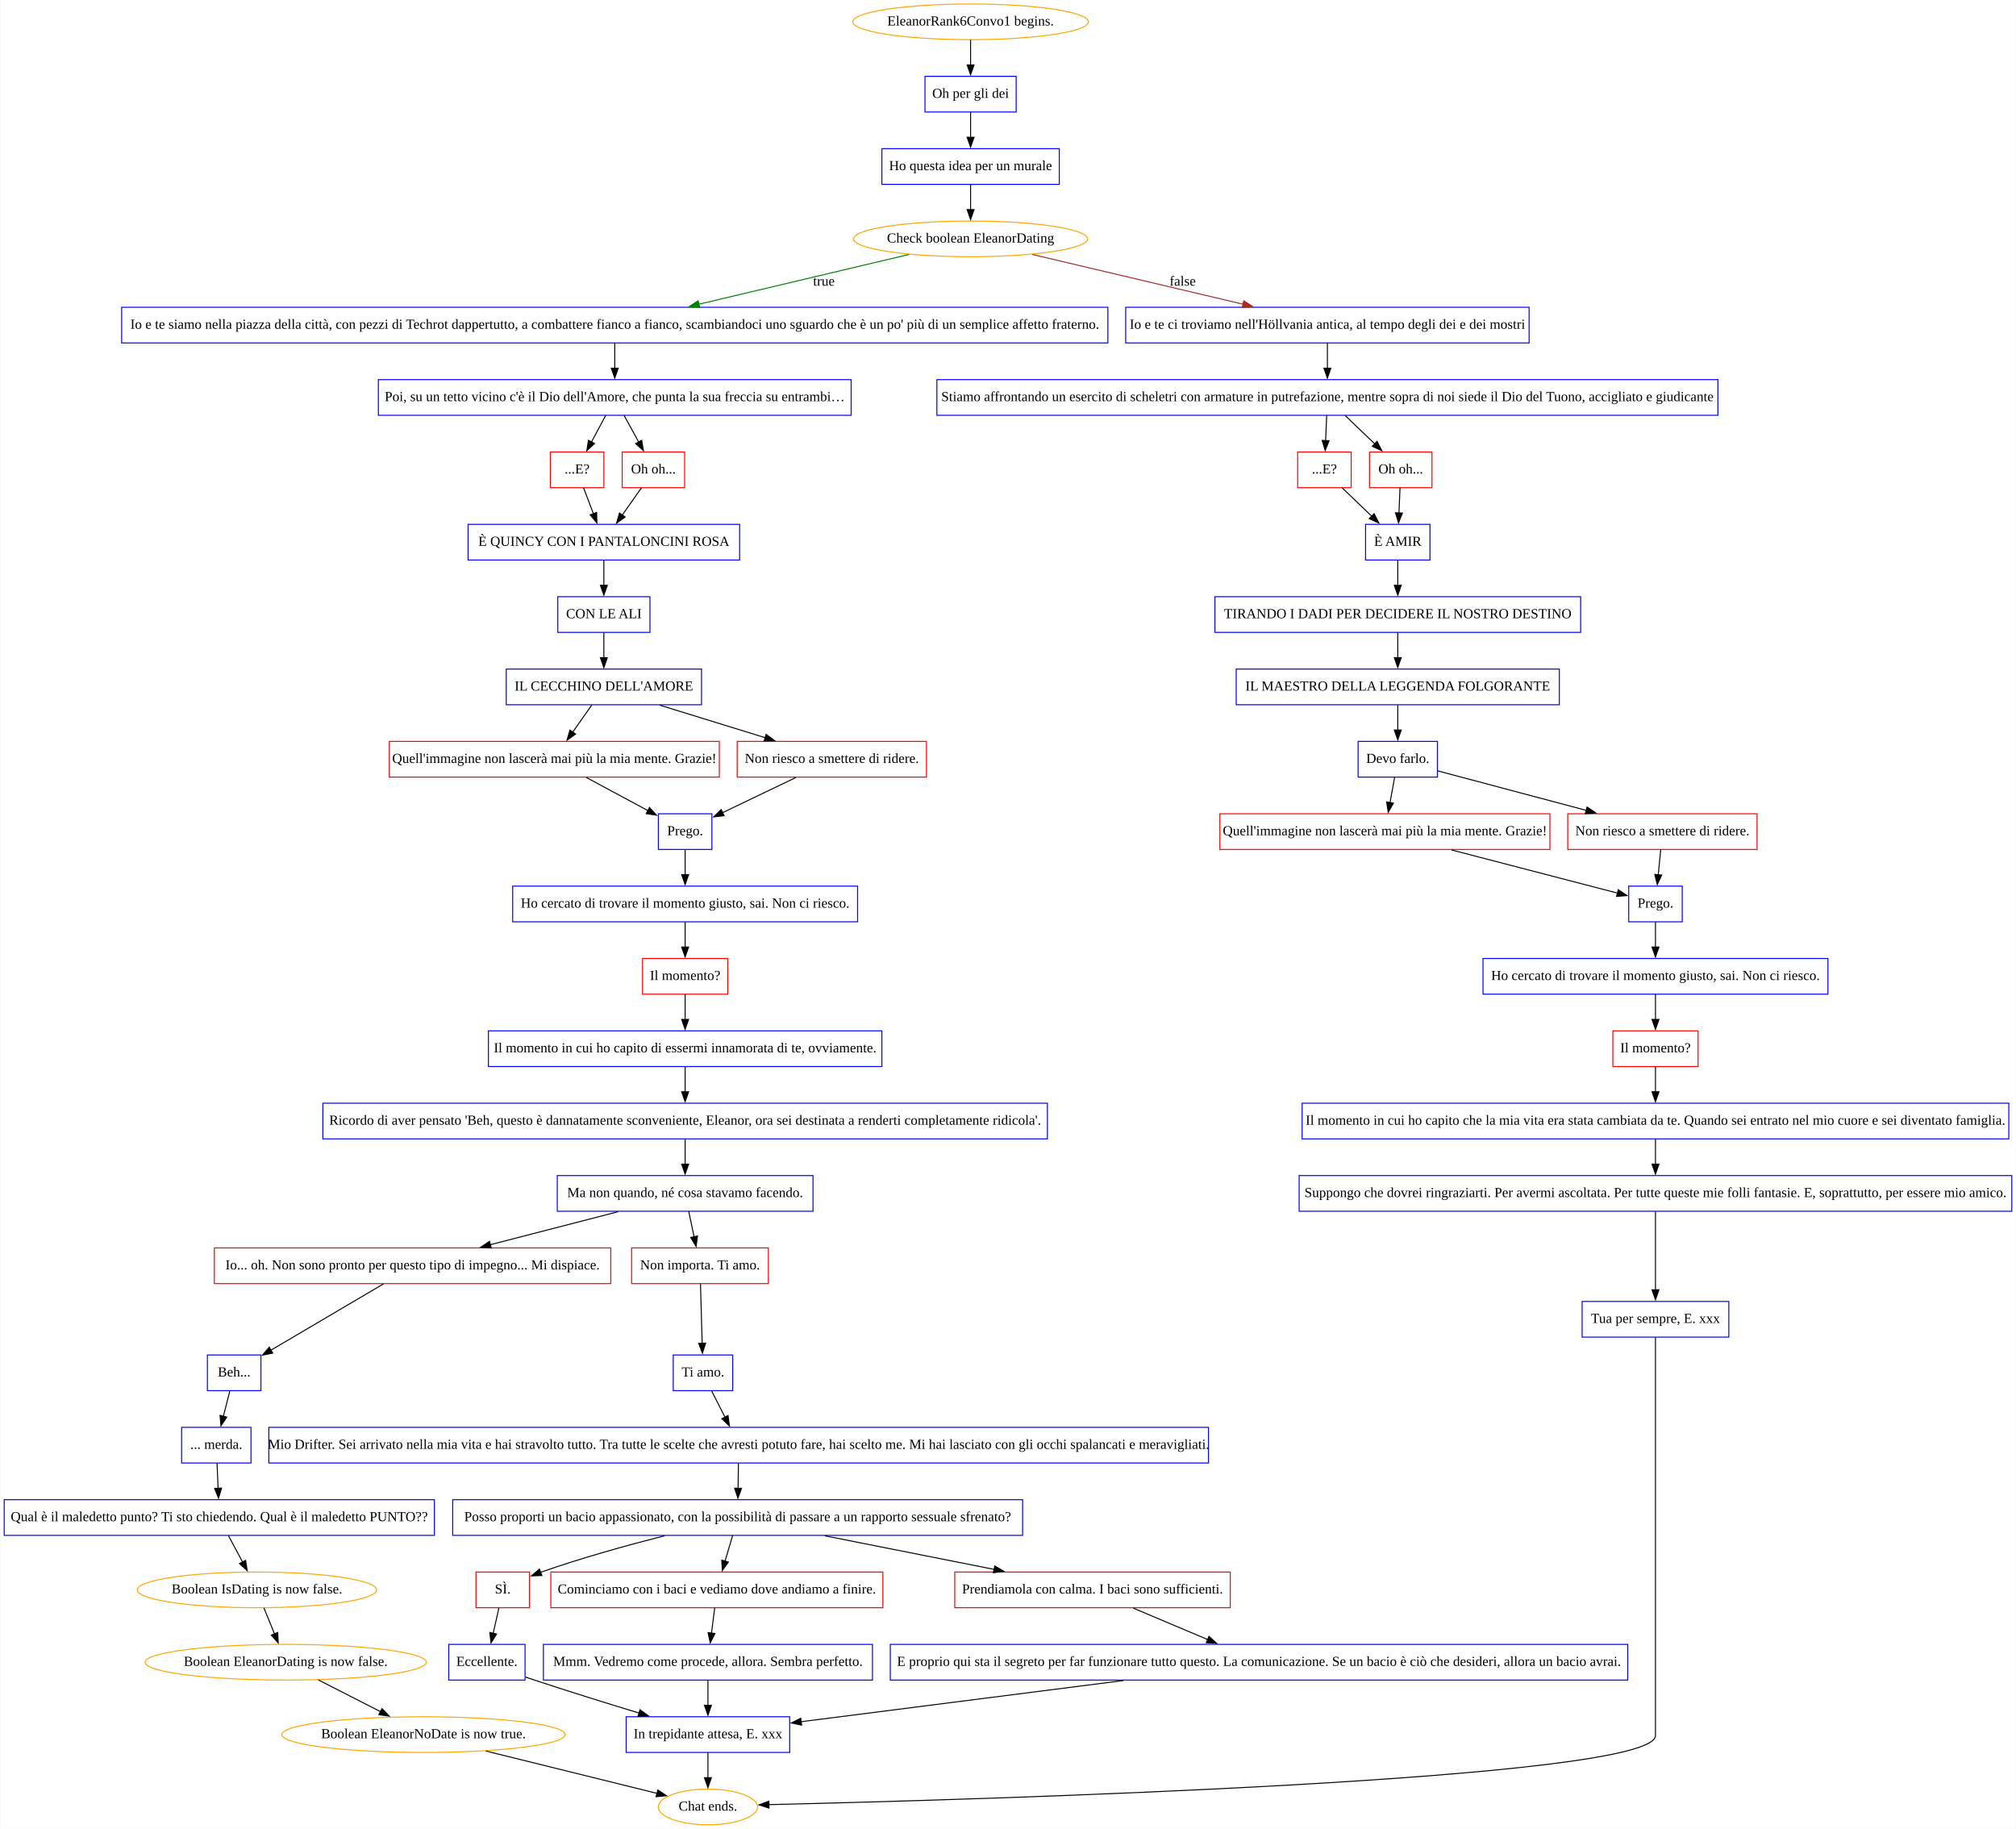
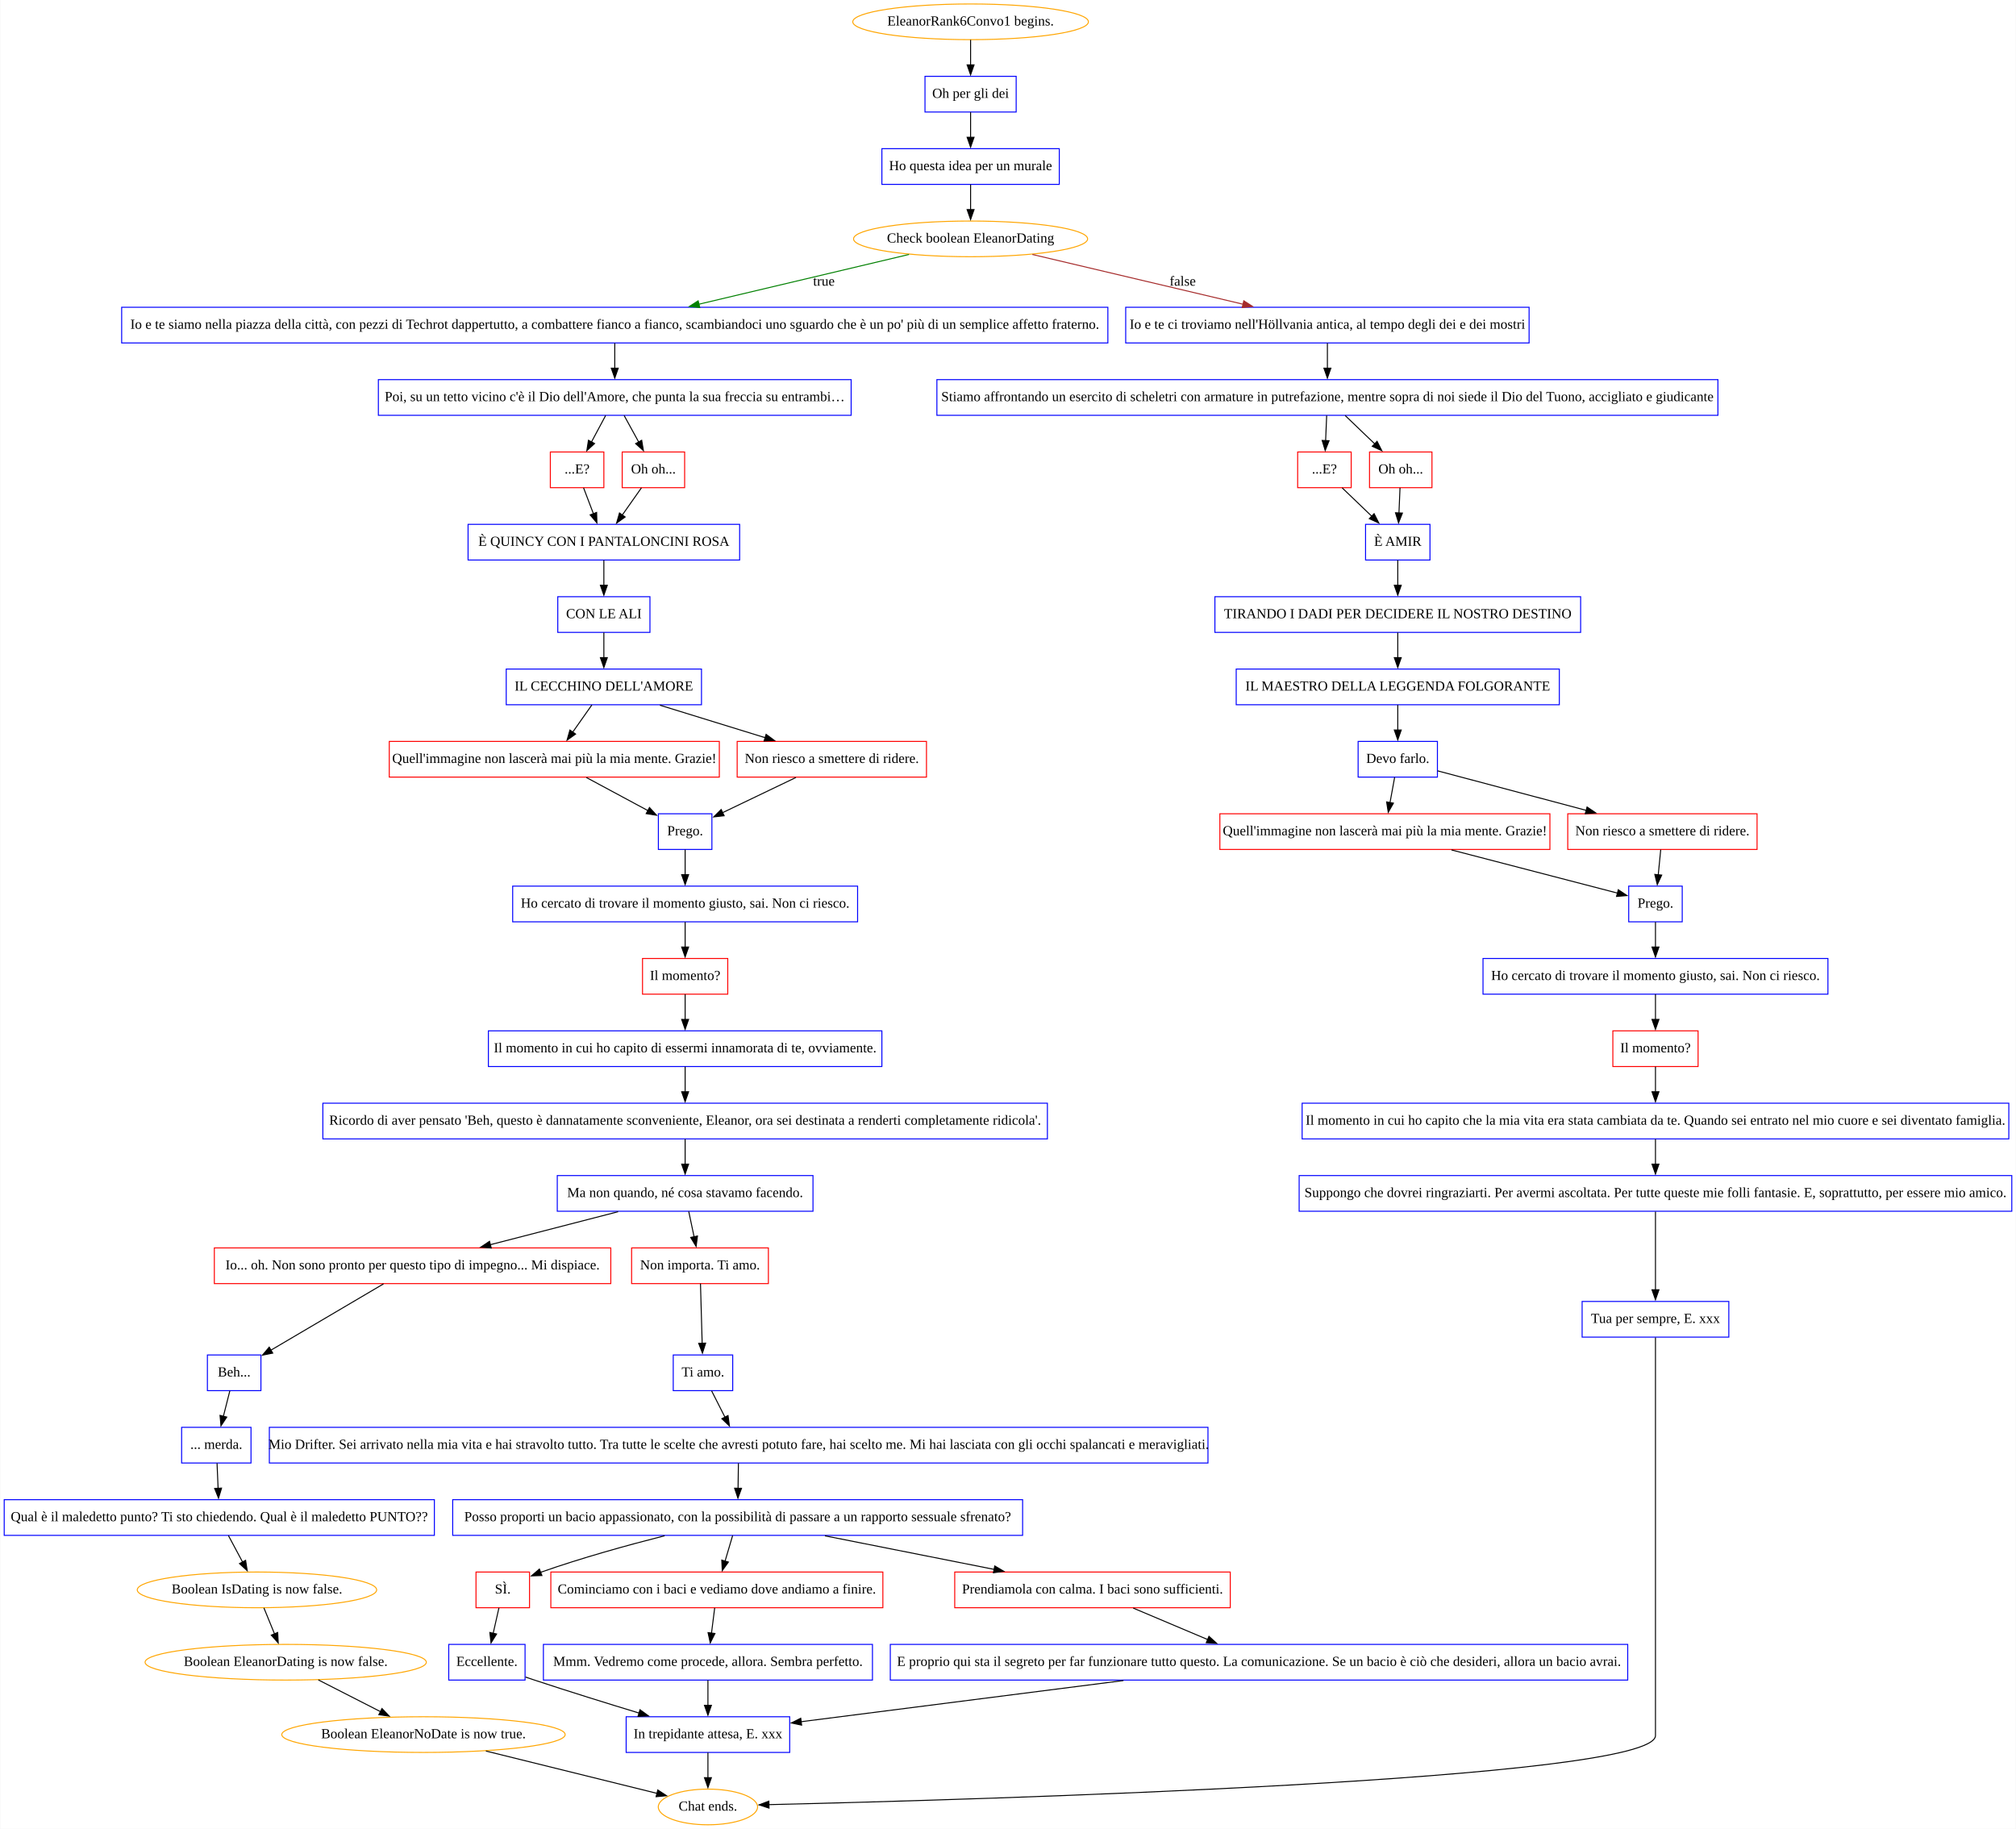
<svg xmlns="http://www.w3.org/2000/svg" width="2034pt" height="1845pt" viewBox="0.00 0.00 2033.50 1845.00">
  <g id="graph0" class="graph" transform="scale(1 1) rotate(0) translate(4 1841)">
    <polygon fill="white" stroke="none" points="-4,4 -4,-1841 2029.5,-1841 2029.5,4 -4,4" />
    <g id="node1" class="node">
      <ellipse fill="none" stroke="orange" cx="975" cy="-1819" rx="118.88" ry="18" />
      <text text-anchor="middle" x="975" y="-1815.3" font-family="Times New Roman,serif" font-size="14.00">EleanorRank6Convo1 begins.</text>
    </g>
    <g id="node2" class="node">
      <polygon fill="none" stroke="blue" points="1021,-1764 929,-1764 929,-1728 1021,-1728 1021,-1764" />
      <text text-anchor="middle" x="975" y="-1742.3" font-family="Times New Roman,serif" font-size="14.00">Oh per gli dei</text>
    </g>
    <g id="edge1" class="edge">
      <path fill="none" stroke="black" d="M975,-1800.81C975,-1793.23 975,-1784.1 975,-1775.54" />
      <polygon fill="black" stroke="black" points="978.5,-1775.54 975,-1765.54 971.5,-1775.54 978.5,-1775.54" />
    </g>
    <g id="node3" class="node">
      <polygon fill="none" stroke="blue" points="1064.5,-1691 885.5,-1691 885.5,-1655 1064.5,-1655 1064.5,-1691" />
      <text text-anchor="middle" x="975" y="-1669.3" font-family="Times New Roman,serif" font-size="14.00">Ho questa idea per un murale</text>
    </g>
    <g id="edge2" class="edge">
      <path fill="none" stroke="black" d="M975,-1727.81C975,-1720.23 975,-1711.1 975,-1702.54" />
      <polygon fill="black" stroke="black" points="978.5,-1702.54 975,-1692.54 971.5,-1702.54 978.5,-1702.54" />
    </g>
    <g id="node4" class="node">
      <ellipse fill="none" stroke="orange" cx="975" cy="-1600" rx="118.08" ry="18" />
      <text text-anchor="middle" x="975" y="-1596.3" font-family="Times New Roman,serif" font-size="14.00">Check boolean EleanorDating</text>
    </g>
    <g id="edge3" class="edge">
      <path fill="none" stroke="black" d="M975,-1654.81C975,-1647.23 975,-1638.1 975,-1629.54" />
      <polygon fill="black" stroke="black" points="978.5,-1629.54 975,-1619.54 971.5,-1629.54 978.5,-1629.54" />
    </g>
    <g id="node5" class="node">
      <polygon fill="none" stroke="blue" points="1113.5,-1531 118.5,-1531 118.5,-1495 1113.5,-1495 1113.5,-1531" />
      <text text-anchor="middle" x="616" y="-1509.3" font-family="Times New Roman,serif" font-size="14.00">Io e te siamo nella piazza della città, con pezzi di Techrot dappertutto, a combattere fianco a fianco, scambiandoci uno sguardo che è un po' più di un semplice affetto fraterno.</text>
    </g>
    <g id="edge4" class="edge">
      <path fill="none" stroke="green" d="M912.88,-1584.29C854.26,-1570.41 765.9,-1549.49 700.81,-1534.08" />
      <polygon fill="green" stroke="green" points="701.77,-1530.71 691.23,-1531.81 700.15,-1537.52 701.77,-1530.71" />
      <text text-anchor="middle" x="827" y="-1552.8" font-family="Times New Roman,serif" font-size="14.00">true</text>
    </g>
    <g id="node6" class="node">
      <polygon fill="none" stroke="blue" points="1538.5,-1531 1131.5,-1531 1131.5,-1495 1538.5,-1495 1538.5,-1531" />
      <text text-anchor="middle" x="1335" y="-1509.3" font-family="Times New Roman,serif" font-size="14.00">Io e te ci troviamo nell'Höllvania antica, al tempo degli dei e dei mostri</text>
    </g>
    <g id="edge5" class="edge">
      <path fill="none" stroke="brown" d="M1037.3,-1584.29C1096.08,-1570.41 1184.69,-1549.49 1249.96,-1534.08" />
      <polygon fill="brown" stroke="brown" points="1250.64,-1537.52 1259.57,-1531.81 1249.03,-1530.7 1250.64,-1537.52" />
      <text text-anchor="middle" x="1189" y="-1552.8" font-family="Times New Roman,serif" font-size="14.00">false</text>
    </g>
    <g id="node7" class="node">
      <polygon fill="none" stroke="blue" points="854.5,-1458 377.5,-1458 377.5,-1422 854.5,-1422 854.5,-1458" />
      <text text-anchor="middle" x="616" y="-1436.3" font-family="Times New Roman,serif" font-size="14.00">Poi, su un tetto vicino c'è il Dio dell'Amore, che punta la sua freccia su entrambi…</text>
    </g>
    <g id="edge6" class="edge">
      <path fill="none" stroke="black" d="M616,-1494.81C616,-1487.23 616,-1478.1 616,-1469.54" />
      <polygon fill="black" stroke="black" points="619.5,-1469.54 616,-1459.54 612.5,-1469.54 619.5,-1469.54" />
    </g>
    <g id="node8" class="node">
      <polygon fill="none" stroke="blue" points="1729,-1458 941,-1458 941,-1422 1729,-1422 1729,-1458" />
      <text text-anchor="middle" x="1335" y="-1436.3" font-family="Times New Roman,serif" font-size="14.00">Stiamo affrontando un esercito di scheletri con armature in putrefazione, mentre sopra di noi siede il Dio del Tuono, accigliato e giudicante</text>
    </g>
    <g id="edge7" class="edge">
      <path fill="none" stroke="black" d="M1335,-1494.81C1335,-1487.23 1335,-1478.1 1335,-1469.54" />
      <polygon fill="black" stroke="black" points="1338.5,-1469.54 1335,-1459.54 1331.5,-1469.54 1338.5,-1469.54" />
    </g>
    <g id="node9" class="node">
      <polygon fill="none" stroke="red" points="605,-1385 551,-1385 551,-1349 605,-1349 605,-1385" />
      <text text-anchor="middle" x="578" y="-1363.3" font-family="Times New Roman,serif" font-size="14.00">...E?</text>
    </g>
    <g id="edge8" class="edge">
      <path fill="none" stroke="black" d="M606.8,-1421.81C602.51,-1413.79 597.29,-1404.05 592.49,-1395.07" />
      <polygon fill="black" stroke="black" points="595.63,-1393.53 587.83,-1386.36 589.46,-1396.83 595.63,-1393.53" />
    </g>
    <g id="node10" class="node">
      <polygon fill="none" stroke="red" points="686.5,-1385 623.5,-1385 623.5,-1349 686.5,-1349 686.5,-1385" />
      <text text-anchor="middle" x="655" y="-1363.3" font-family="Times New Roman,serif" font-size="14.00">Oh oh...</text>
    </g>
    <g id="edge9" class="edge">
      <path fill="none" stroke="black" d="M625.44,-1421.81C629.85,-1413.79 635.2,-1404.05 640.13,-1395.07" />
      <polygon fill="black" stroke="black" points="643.17,-1396.81 644.92,-1386.36 637.04,-1393.44 643.17,-1396.81" />
    </g>
    <g id="node11" class="node">
      <polygon fill="none" stroke="red" points="1359,-1385 1305,-1385 1305,-1349 1359,-1349 1359,-1385" />
      <text text-anchor="middle" x="1332" y="-1363.3" font-family="Times New Roman,serif" font-size="14.00">...E?</text>
    </g>
    <g id="edge10" class="edge">
      <path fill="none" stroke="black" d="M1334.27,-1421.81C1333.95,-1414.14 1333.56,-1404.89 1333.19,-1396.24" />
      <polygon fill="black" stroke="black" points="1336.7,-1396.38 1332.78,-1386.54 1329.71,-1396.68 1336.7,-1396.38" />
    </g>
    <g id="node12" class="node">
      <polygon fill="none" stroke="red" points="1440.5,-1385 1377.5,-1385 1377.5,-1349 1440.5,-1349 1440.5,-1385" />
      <text text-anchor="middle" x="1409" y="-1363.3" font-family="Times New Roman,serif" font-size="14.00">Oh oh...</text>
    </g>
    <g id="edge11" class="edge">
      <path fill="none" stroke="black" d="M1352.91,-1421.81C1361.85,-1413.24 1372.82,-1402.71 1382.69,-1393.24" />
      <polygon fill="black" stroke="black" points="1385.11,-1395.77 1389.9,-1386.32 1380.26,-1390.72 1385.11,-1395.77" />
    </g>
    <g id="node13" class="node">
      <polygon fill="none" stroke="blue" points="742,-1312 468,-1312 468,-1276 742,-1276 742,-1312" />
      <text text-anchor="middle" x="605" y="-1290.3" font-family="Times New Roman,serif" font-size="14.00">È QUINCY CON I PANTALONCINI ROSA</text>
    </g>
    <g id="edge12" class="edge">
      <path fill="none" stroke="black" d="M584.54,-1348.81C587.52,-1340.96 591.13,-1331.47 594.48,-1322.66" />
      <polygon fill="black" stroke="black" points="597.7,-1324.03 597.99,-1313.44 591.16,-1321.55 597.7,-1324.03" />
    </g>
    <g id="edge13" class="edge">
      <path fill="none" stroke="black" d="M642.9,-1348.81C637.06,-1340.53 629.94,-1330.41 623.45,-1321.19" />
      <polygon fill="black" stroke="black" points="626.48,-1319.43 617.86,-1313.27 620.76,-1323.46 626.48,-1319.43" />
    </g>
    <g id="node14" class="node">
      <polygon fill="none" stroke="blue" points="1438.5,-1312 1373.5,-1312 1373.5,-1276 1438.5,-1276 1438.5,-1312" />
      <text text-anchor="middle" x="1406" y="-1290.3" font-family="Times New Roman,serif" font-size="14.00">È AMIR</text>
    </g>
    <g id="edge14" class="edge">
      <path fill="none" stroke="black" d="M1349.91,-1348.81C1358.85,-1340.24 1369.82,-1329.71 1379.69,-1320.24" />
      <polygon fill="black" stroke="black" points="1382.11,-1322.77 1386.9,-1313.32 1377.26,-1317.72 1382.11,-1322.77" />
    </g>
    <g id="edge15" class="edge">
      <path fill="none" stroke="black" d="M1408.27,-1348.81C1407.95,-1341.14 1407.56,-1331.89 1407.19,-1323.24" />
      <polygon fill="black" stroke="black" points="1410.7,-1323.38 1406.78,-1313.54 1403.71,-1323.68 1410.7,-1323.38" />
    </g>
    <g id="node15" class="node">
      <polygon fill="none" stroke="blue" points="651.5,-1239 558.5,-1239 558.5,-1203 651.5,-1203 651.5,-1239" />
      <text text-anchor="middle" x="605" y="-1217.3" font-family="Times New Roman,serif" font-size="14.00">CON LE ALI</text>
    </g>
    <g id="edge16" class="edge">
      <path fill="none" stroke="black" d="M605,-1275.81C605,-1268.23 605,-1259.1 605,-1250.54" />
      <polygon fill="black" stroke="black" points="608.5,-1250.54 605,-1240.54 601.5,-1250.54 608.5,-1250.54" />
    </g>
    <g id="node16" class="node">
      <polygon fill="none" stroke="blue" points="1590.5,-1239 1221.5,-1239 1221.5,-1203 1590.5,-1203 1590.5,-1239" />
      <text text-anchor="middle" x="1406" y="-1217.3" font-family="Times New Roman,serif" font-size="14.00">TIRANDO I DADI PER DECIDERE IL NOSTRO DESTINO</text>
    </g>
    <g id="edge17" class="edge">
      <path fill="none" stroke="black" d="M1406,-1275.81C1406,-1268.23 1406,-1259.1 1406,-1250.54" />
      <polygon fill="black" stroke="black" points="1409.5,-1250.54 1406,-1240.54 1402.5,-1250.54 1409.5,-1250.54" />
    </g>
    <g id="node17" class="node">
      <polygon fill="none" stroke="blue" points="703.5,-1166 506.5,-1166 506.5,-1130 703.5,-1130 703.5,-1166" />
      <text text-anchor="middle" x="605" y="-1144.3" font-family="Times New Roman,serif" font-size="14.00">IL CECCHINO DELL'AMORE</text>
    </g>
    <g id="edge18" class="edge">
      <path fill="none" stroke="black" d="M605,-1202.81C605,-1195.23 605,-1186.1 605,-1177.54" />
      <polygon fill="black" stroke="black" points="608.5,-1177.54 605,-1167.54 601.5,-1177.54 608.5,-1177.54" />
    </g>
    <g id="node18" class="node">
      <polygon fill="none" stroke="blue" points="1569,-1166 1243,-1166 1243,-1130 1569,-1130 1569,-1166" />
      <text text-anchor="middle" x="1406" y="-1144.3" font-family="Times New Roman,serif" font-size="14.00">IL MAESTRO DELLA LEGGENDA FOLGORANTE</text>
    </g>
    <g id="edge19" class="edge">
      <path fill="none" stroke="black" d="M1406,-1202.81C1406,-1195.23 1406,-1186.1 1406,-1177.54" />
      <polygon fill="black" stroke="black" points="1409.5,-1177.54 1406,-1167.54 1402.5,-1177.54 1409.5,-1177.54" />
    </g>
    <g id="node19" class="node">
      <polygon fill="none" stroke="red" points="721.5,-1093 388.5,-1093 388.5,-1057 721.5,-1057 721.5,-1093" />
      <text text-anchor="middle" x="555" y="-1071.3" font-family="Times New Roman,serif" font-size="14.00">Quell'immagine non lascerà mai più la mia mente. Grazie!</text>
    </g>
    <g id="edge20" class="edge">
      <path fill="none" stroke="black" d="M592.9,-1129.81C587.06,-1121.53 579.94,-1111.41 573.45,-1102.19" />
      <polygon fill="black" stroke="black" points="576.48,-1100.43 567.86,-1094.27 570.76,-1104.46 576.48,-1100.43" />
    </g>
    <g id="node20" class="node">
      <polygon fill="none" stroke="red" points="930.5,-1093 739.5,-1093 739.5,-1057 930.5,-1057 930.5,-1093" />
      <text text-anchor="middle" x="835" y="-1071.3" font-family="Times New Roman,serif" font-size="14.00">Non riesco a smettere di ridere.</text>
    </g>
    <g id="edge21" class="edge">
      <path fill="none" stroke="black" d="M661.56,-1129.54C693.72,-1119.61 734.2,-1107.12 767.95,-1096.7" />
      <polygon fill="black" stroke="black" points="768.69,-1100.13 777.21,-1093.84 766.63,-1093.44 768.69,-1100.13" />
    </g>
    <g id="node21" class="node">
      <polygon fill="none" stroke="blue" points="1446,-1093 1366,-1093 1366,-1057 1446,-1057 1446,-1093" />
      <text text-anchor="middle" x="1406" y="-1071.3" font-family="Times New Roman,serif" font-size="14.00">Devo farlo.</text>
    </g>
    <g id="edge22" class="edge">
      <path fill="none" stroke="black" d="M1406,-1129.81C1406,-1122.23 1406,-1113.1 1406,-1104.54" />
      <polygon fill="black" stroke="black" points="1409.5,-1104.54 1406,-1094.54 1402.5,-1104.54 1409.5,-1104.54" />
    </g>
    <g id="node22" class="node">
      <polygon fill="none" stroke="blue" points="714,-1020 660,-1020 660,-984 714,-984 714,-1020" />
      <text text-anchor="middle" x="687" y="-998.3" font-family="Times New Roman,serif" font-size="14.00">Prego.</text>
    </g>
    <g id="edge23" class="edge">
      <path fill="none" stroke="black" d="M587.29,-1056.63C606.05,-1046.54 629.78,-1033.78 649.39,-1023.23" />
      <polygon fill="black" stroke="black" points="651.02,-1026.33 658.17,-1018.51 647.71,-1020.16 651.02,-1026.33" />
    </g>
    <g id="edge24" class="edge">
      <path fill="none" stroke="black" d="M798.8,-1056.63C776.34,-1045.86 747.53,-1032.04 724.78,-1021.13" />
      <polygon fill="black" stroke="black" points="726.37,-1018.01 715.84,-1016.84 723.35,-1024.32 726.37,-1018.01" />
    </g>
    <g id="node23" class="node">
      <polygon fill="none" stroke="red" points="1559.5,-1020 1226.5,-1020 1226.5,-984 1559.5,-984 1559.5,-1020" />
      <text text-anchor="middle" x="1393" y="-998.3" font-family="Times New Roman,serif" font-size="14.00">Quell'immagine non lascerà mai più la mia mente. Grazie!</text>
    </g>
    <g id="edge25" class="edge">
      <path fill="none" stroke="black" d="M1402.85,-1056.81C1401.45,-1049.14 1399.75,-1039.89 1398.17,-1031.24" />
      <polygon fill="black" stroke="black" points="1401.63,-1030.72 1396.39,-1021.52 1394.75,-1031.98 1401.63,-1030.72" />
    </g>
    <g id="node24" class="node">
      <polygon fill="none" stroke="red" points="1768.5,-1020 1577.5,-1020 1577.5,-984 1768.5,-984 1768.5,-1020" />
      <text text-anchor="middle" x="1673" y="-998.3" font-family="Times New Roman,serif" font-size="14.00">Non riesco a smettere di ridere.</text>
    </g>
    <g id="edge26" class="edge">
      <path fill="none" stroke="black" d="M1446.26,-1063.29C1485.88,-1052.76 1547.37,-1036.41 1596.33,-1023.39" />
      <polygon fill="black" stroke="black" points="1596.98,-1026.84 1605.75,-1020.88 1595.18,-1020.07 1596.98,-1026.84" />
    </g>
    <g id="node25" class="node">
      <polygon fill="none" stroke="blue" points="861,-947 513,-947 513,-911 861,-911 861,-947" />
      <text text-anchor="middle" x="687" y="-925.3" font-family="Times New Roman,serif" font-size="14.00">Ho cercato di trovare il momento giusto, sai. Non ci riesco.</text>
    </g>
    <g id="edge27" class="edge">
      <path fill="none" stroke="black" d="M687,-983.81C687,-976.23 687,-967.1 687,-958.54" />
      <polygon fill="black" stroke="black" points="690.5,-958.54 687,-948.54 683.5,-958.54 690.5,-958.54" />
    </g>
    <g id="node26" class="node">
      <polygon fill="none" stroke="blue" points="1693,-947 1639,-947 1639,-911 1693,-911 1693,-947" />
      <text text-anchor="middle" x="1666" y="-925.3" font-family="Times New Roman,serif" font-size="14.00">Prego.</text>
    </g>
    <g id="edge28" class="edge">
      <path fill="none" stroke="black" d="M1460.13,-983.54C1512.89,-969.82 1584.46,-951.21 1627.83,-939.93" />
      <polygon fill="black" stroke="black" points="1628.48,-943.37 1637.28,-937.47 1626.72,-936.6 1628.48,-943.37" />
    </g>
    <g id="edge29" class="edge">
      <path fill="none" stroke="black" d="M1671.31,-983.81C1670.55,-976.14 1669.64,-966.89 1668.78,-958.24" />
      <polygon fill="black" stroke="black" points="1672.29,-958.14 1667.83,-948.54 1665.33,-958.83 1672.29,-958.14" />
    </g>
    <g id="node27" class="node">
      <polygon fill="none" stroke="red" points="730,-874 644,-874 644,-838 730,-838 730,-874" />
      <text text-anchor="middle" x="687" y="-852.3" font-family="Times New Roman,serif" font-size="14.00">Il momento?</text>
    </g>
    <g id="edge30" class="edge">
      <path fill="none" stroke="black" d="M687,-910.81C687,-903.23 687,-894.1 687,-885.54" />
      <polygon fill="black" stroke="black" points="690.5,-885.54 687,-875.54 683.5,-885.54 690.5,-885.54" />
    </g>
    <g id="node28" class="node">
      <polygon fill="none" stroke="blue" points="1840,-874 1492,-874 1492,-838 1840,-838 1840,-874" />
      <text text-anchor="middle" x="1666" y="-852.3" font-family="Times New Roman,serif" font-size="14.00">Ho cercato di trovare il momento giusto, sai. Non ci riesco.</text>
    </g>
    <g id="edge31" class="edge">
      <path fill="none" stroke="black" d="M1666,-910.81C1666,-903.23 1666,-894.1 1666,-885.54" />
      <polygon fill="black" stroke="black" points="1669.5,-885.54 1666,-875.54 1662.5,-885.54 1669.5,-885.54" />
    </g>
    <g id="node29" class="node">
      <polygon fill="none" stroke="blue" points="885.5,-801 488.5,-801 488.5,-765 885.5,-765 885.5,-801" />
      <text text-anchor="middle" x="687" y="-779.3" font-family="Times New Roman,serif" font-size="14.00">Il momento in cui ho capito di essermi innamorata di te, ovviamente.</text>
    </g>
    <g id="edge32" class="edge">
      <path fill="none" stroke="black" d="M687,-837.81C687,-830.23 687,-821.1 687,-812.54" />
      <polygon fill="black" stroke="black" points="690.5,-812.54 687,-802.54 683.5,-812.54 690.5,-812.54" />
    </g>
    <g id="node30" class="node">
      <polygon fill="none" stroke="red" points="1709,-801 1623,-801 1623,-765 1709,-765 1709,-801" />
      <text text-anchor="middle" x="1666" y="-779.3" font-family="Times New Roman,serif" font-size="14.00">Il momento?</text>
    </g>
    <g id="edge33" class="edge">
      <path fill="none" stroke="black" d="M1666,-837.81C1666,-830.23 1666,-821.1 1666,-812.54" />
      <polygon fill="black" stroke="black" points="1669.5,-812.54 1666,-802.54 1662.5,-812.54 1669.5,-812.54" />
    </g>
    <g id="node31" class="node">
      <polygon fill="none" stroke="blue" points="1052.5,-728 321.5,-728 321.5,-692 1052.5,-692 1052.5,-728" />
      <text text-anchor="middle" x="687" y="-706.3" font-family="Times New Roman,serif" font-size="14.00">Ricordo di aver pensato 'Beh, questo è dannatamente sconveniente, Eleanor, ora sei destinata a renderti completamente ridicola'.</text>
    </g>
    <g id="edge34" class="edge">
      <path fill="none" stroke="black" d="M687,-764.81C687,-757.23 687,-748.1 687,-739.54" />
      <polygon fill="black" stroke="black" points="690.5,-739.54 687,-729.54 683.5,-739.54 690.5,-739.54" />
    </g>
    <g id="node32" class="node">
      <polygon fill="none" stroke="blue" points="2022.5,-728 1309.5,-728 1309.5,-692 2022.5,-692 2022.5,-728" />
      <text text-anchor="middle" x="1666" y="-706.3" font-family="Times New Roman,serif" font-size="14.00">Il momento in cui ho capito che la mia vita era stata cambiata da te. Quando sei entrato nel mio cuore e sei diventato famiglia.</text>
    </g>
    <g id="edge35" class="edge">
      <path fill="none" stroke="black" d="M1666,-764.81C1666,-757.23 1666,-748.1 1666,-739.54" />
      <polygon fill="black" stroke="black" points="1669.5,-739.54 1666,-729.54 1662.5,-739.54 1669.5,-739.54" />
    </g>
    <g id="node33" class="node">
      <polygon fill="none" stroke="blue" points="816,-655 558,-655 558,-619 816,-619 816,-655" />
      <text text-anchor="middle" x="687" y="-633.3" font-family="Times New Roman,serif" font-size="14.00">Ma non quando, né cosa stavamo facendo.</text>
    </g>
    <g id="edge36" class="edge">
      <path fill="none" stroke="black" d="M687,-691.81C687,-684.23 687,-675.1 687,-666.54" />
      <polygon fill="black" stroke="black" points="690.5,-666.54 687,-656.54 683.5,-666.54 690.5,-666.54" />
    </g>
    <g id="node34" class="node">
      <polygon fill="none" stroke="blue" points="2025.5,-655 1306.5,-655 1306.5,-619 2025.5,-619 2025.5,-655" />
      <text text-anchor="middle" x="1666" y="-633.3" font-family="Times New Roman,serif" font-size="14.00">Suppongo che dovrei ringraziarti. Per avermi ascoltata. Per tutte queste mie folli fantasie. E, soprattutto, per essere mio amico.</text>
    </g>
    <g id="edge37" class="edge">
      <path fill="none" stroke="black" d="M1666,-691.81C1666,-684.23 1666,-675.1 1666,-666.54" />
      <polygon fill="black" stroke="black" points="1669.5,-666.54 1666,-656.54 1662.5,-666.54 1669.5,-666.54" />
    </g>
    <g id="node35" class="node">
      <polygon fill="none" stroke="red" points="612,-582 212,-582 212,-546 612,-546 612,-582" />
      <text text-anchor="middle" x="412" y="-560.3" font-family="Times New Roman,serif" font-size="14.00">Io... oh. Non sono pronto per questo tipo di impegno... Mi dispiace.</text>
    </g>
    <g id="edge38" class="edge">
      <path fill="none" stroke="black" d="M619.38,-618.54C580.33,-608.46 531.06,-595.74 490.33,-585.22" />
      <polygon fill="black" stroke="black" points="491.39,-581.88 480.83,-582.77 489.64,-588.66 491.39,-581.88" />
    </g>
    <g id="node36" class="node">
      <polygon fill="none" stroke="red" points="771,-582 633,-582 633,-546 771,-546 771,-582" />
      <text text-anchor="middle" x="702" y="-560.3" font-family="Times New Roman,serif" font-size="14.00">Non importa. Ti amo.</text>
    </g>
    <g id="edge39" class="edge">
      <path fill="none" stroke="black" d="M690.63,-618.81C692.25,-611.14 694.21,-601.89 696.03,-593.24" />
      <polygon fill="black" stroke="black" points="699.45,-594.02 698.09,-583.51 692.6,-592.57 699.45,-594.02" />
    </g>
    <g id="node37" class="node">
      <polygon fill="none" stroke="blue" points="1740,-528 1592,-528 1592,-492 1740,-492 1740,-528" />
      <text text-anchor="middle" x="1666" y="-506.3" font-family="Times New Roman,serif" font-size="14.00">Tua per sempre, E. xxx</text>
    </g>
    <g id="edge40" class="edge">
      <path fill="none" stroke="black" d="M1666,-618.62C1666,-598.19 1666,-563.99 1666,-539.62" />
      <polygon fill="black" stroke="black" points="1669.5,-539.75 1666,-529.75 1662.5,-539.75 1669.5,-539.75" />
    </g>
    <g id="node38" class="node">
      <polygon fill="none" stroke="blue" points="259,-474 205,-474 205,-438 259,-438 259,-474" />
      <text text-anchor="middle" x="232" y="-452.3" font-family="Times New Roman,serif" font-size="14.00">Beh...</text>
    </g>
    <g id="edge41" class="edge">
      <path fill="none" stroke="black" d="M382.68,-545.73C351.71,-527.5 302.81,-498.7 269.16,-478.88" />
      <polygon fill="black" stroke="black" points="270.94,-475.87 260.55,-473.81 267.39,-481.9 270.94,-475.87" />
    </g>
    <g id="node39" class="node">
      <polygon fill="none" stroke="blue" points="735,-474 675,-474 675,-438 735,-438 735,-474" />
      <text text-anchor="middle" x="705" y="-452.3" font-family="Times New Roman,serif" font-size="14.00">Ti amo.</text>
    </g>
    <g id="edge42" class="edge">
      <path fill="none" stroke="black" d="M702.48,-545.97C702.94,-529.76 703.64,-505.06 704.19,-485.79" />
      <polygon fill="black" stroke="black" points="707.68,-485.95 704.47,-475.85 700.68,-485.75 707.68,-485.95" />
    </g>
    <g id="node40" class="node">
      <ellipse fill="none" stroke="orange" cx="710" cy="-18" rx="50.09" ry="18" />
      <text text-anchor="middle" x="710" y="-14.3" font-family="Times New Roman,serif" font-size="14.00">Chat ends.</text>
    </g>
    <g id="edge43" class="edge">
      <path fill="none" stroke="black" d="M1666,-491.61C1666,-473.66 1666,-444.88 1666,-420 1666,-420 1666,-420 1666,-90 1666,-44.98 982.83,-25.34 771.52,-20.34" />
      <polygon fill="black" stroke="black" points="771.64,-16.84 761.57,-20.11 771.48,-23.84 771.64,-16.84" />
    </g>
    <g id="node41" class="node">
      <polygon fill="none" stroke="blue" points="249,-401 179,-401 179,-365 249,-365 249,-401" />
      <text text-anchor="middle" x="214" y="-379.3" font-family="Times New Roman,serif" font-size="14.00">... merda.</text>
    </g>
    <g id="edge44" class="edge">
      <path fill="none" stroke="black" d="M227.64,-437.81C225.67,-430.05 223.3,-420.68 221.09,-411.95" />
      <polygon fill="black" stroke="black" points="224.54,-411.33 218.69,-402.5 217.75,-413.05 224.54,-411.33" />
    </g>
    <g id="node42" class="node">
-       <polygon fill="none" stroke="blue" points="1215,-401 267,-401 267,-365 1215,-365 1215,-401" />
-       <text text-anchor="middle" x="741" y="-379.3" font-family="Times New Roman,serif" font-size="14.00">Mio Drifter. Sei arrivato nella mia vita e hai stravolto tutto. Tra tutte le scelte che avresti potuto fare, hai scelto me. Mi hai lasciato con gli occhi spalancati e meravigliati.</text>
+       <polygon fill="none" stroke="blue" points="1214.5,-401 267.5,-401 267.5,-365 1214.5,-365 1214.5,-401" />
+       <text text-anchor="middle" x="741" y="-379.3" font-family="Times New Roman,serif" font-size="14.00">Mio Drifter. Sei arrivato nella mia vita e hai stravolto tutto. Tra tutte le scelte che avresti potuto fare, hai scelto me. Mi hai lasciata con gli occhi spalancati e meravigliati.</text>
    </g>
    <g id="edge45" class="edge">
      <path fill="none" stroke="black" d="M713.71,-437.81C717.78,-429.79 722.72,-420.05 727.27,-411.07" />
      <polygon fill="black" stroke="black" points="730.28,-412.88 731.68,-402.38 724.04,-409.71 730.28,-412.88" />
    </g>
    <g id="node43" class="node">
      <polygon fill="none" stroke="blue" points="434,-328 0,-328 0,-292 434,-292 434,-328" />
      <text text-anchor="middle" x="217" y="-306.3" font-family="Times New Roman,serif" font-size="14.00">Qual è il maledetto punto? Ti sto chiedendo. Qual è il maledetto PUNTO??</text>
    </g>
    <g id="edge46" class="edge">
      <path fill="none" stroke="black" d="M214.73,-364.81C215.05,-357.14 215.44,-347.89 215.81,-339.24" />
      <polygon fill="black" stroke="black" points="219.29,-339.68 216.22,-329.54 212.3,-339.38 219.29,-339.68" />
    </g>
    <g id="node44" class="node">
      <polygon fill="none" stroke="blue" points="1027.5,-328 452.5,-328 452.5,-292 1027.5,-292 1027.5,-328" />
      <text text-anchor="middle" x="740" y="-306.3" font-family="Times New Roman,serif" font-size="14.00">Posso proporti un bacio appassionato, con la possibilità di passare a un rapporto sessuale sfrenato?</text>
    </g>
    <g id="edge47" class="edge">
      <path fill="none" stroke="black" d="M740.76,-364.81C740.65,-357.23 740.52,-348.1 740.4,-339.54" />
      <polygon fill="black" stroke="black" points="743.9,-339.49 740.26,-329.54 736.9,-339.59 743.9,-339.49" />
    </g>
    <g id="node45" class="node">
      <ellipse fill="none" stroke="orange" cx="255" cy="-237" rx="120.78" ry="18" />
      <text text-anchor="middle" x="255" y="-233.3" font-family="Times New Roman,serif" font-size="14.00">Boolean IsDating is now false.</text>
    </g>
    <g id="edge48" class="edge">
      <path fill="none" stroke="black" d="M226.2,-291.81C230.49,-283.79 235.71,-274.05 240.51,-265.07" />
      <polygon fill="black" stroke="black" points="243.54,-266.83 245.17,-256.36 237.37,-263.53 243.54,-266.83" />
    </g>
    <g id="node46" class="node">
      <polygon fill="none" stroke="red" points="530,-255 476,-255 476,-219 530,-219 530,-255" />
      <text text-anchor="middle" x="503" y="-233.3" font-family="Times New Roman,serif" font-size="14.00">SÌ.</text>
    </g>
    <g id="edge49" class="edge">
      <path fill="none" stroke="black" d="M666.34,-291.62C628.74,-282.06 582.5,-269.26 542,-255 541.65,-254.88 541.29,-254.75 540.94,-254.62" />
      <polygon fill="black" stroke="black" points="542.5,-251.47 531.91,-251.12 539.97,-258 542.5,-251.47" />
    </g>
    <g id="node47" class="node">
      <polygon fill="none" stroke="red" points="886.5,-255 551.5,-255 551.5,-219 886.5,-219 886.5,-255" />
      <text text-anchor="middle" x="719" y="-233.3" font-family="Times New Roman,serif" font-size="14.00">Cominciamo con i baci e vediamo dove andiamo a finire.</text>
    </g>
    <g id="edge50" class="edge">
      <path fill="none" stroke="black" d="M734.92,-291.81C732.62,-284.05 729.85,-274.68 727.27,-265.95" />
      <polygon fill="black" stroke="black" points="730.66,-265.08 724.47,-256.48 723.95,-267.06 730.66,-265.08" />
    </g>
    <g id="node48" class="node">
      <polygon fill="none" stroke="red" points="1237,-255 959,-255 959,-219 1237,-219 1237,-255" />
      <text text-anchor="middle" x="1098" y="-233.3" font-family="Times New Roman,serif" font-size="14.00">Prendiamola con calma. I baci sono sufficienti.</text>
    </g>
    <g id="edge51" class="edge">
      <path fill="none" stroke="black" d="M828.04,-291.54C879.74,-281.29 945.23,-268.3 998.76,-257.68" />
      <polygon fill="black" stroke="black" points="999.38,-261.13 1008.51,-255.75 998.02,-254.26 999.38,-261.13" />
    </g>
    <g id="node49" class="node">
      <ellipse fill="none" stroke="orange" cx="284" cy="-164" rx="141.88" ry="18" />
      <text text-anchor="middle" x="284" y="-160.3" font-family="Times New Roman,serif" font-size="14.00">Boolean EleanorDating is now false.</text>
    </g>
    <g id="edge52" class="edge">
      <path fill="none" stroke="black" d="M262.02,-218.81C265.23,-210.96 269.1,-201.47 272.7,-192.66" />
      <polygon fill="black" stroke="black" points="275.93,-194.01 276.47,-183.43 269.45,-191.36 275.93,-194.01" />
    </g>
    <g id="node50" class="node">
      <polygon fill="none" stroke="blue" points="525.5,-182 448.5,-182 448.5,-146 525.5,-146 525.5,-182" />
      <text text-anchor="middle" x="487" y="-160.3" font-family="Times New Roman,serif" font-size="14.00">Eccellente.</text>
    </g>
    <g id="edge53" class="edge">
      <path fill="none" stroke="black" d="M499.13,-218.81C497.4,-211.14 495.31,-201.89 493.36,-193.24" />
      <polygon fill="black" stroke="black" points="496.78,-192.49 491.17,-183.51 489.95,-194.03 496.78,-192.49" />
    </g>
    <g id="node51" class="node">
      <polygon fill="none" stroke="blue" points="876,-182 544,-182 544,-146 876,-146 876,-182" />
      <text text-anchor="middle" x="710" y="-160.3" font-family="Times New Roman,serif" font-size="14.00">Mmm. Vedremo come procede, allora. Sembra perfetto.</text>
    </g>
    <g id="edge54" class="edge">
      <path fill="none" stroke="black" d="M716.82,-218.81C715.85,-211.14 714.68,-201.89 713.58,-193.24" />
      <polygon fill="black" stroke="black" points="717.08,-193.01 712.35,-183.53 710.13,-193.89 717.08,-193.01" />
    </g>
    <g id="node52" class="node">
      <polygon fill="none" stroke="blue" points="1638,-182 894,-182 894,-146 1638,-146 1638,-182" />
      <text text-anchor="middle" x="1266" y="-160.3" font-family="Times New Roman,serif" font-size="14.00">E proprio qui sta il segreto per far funzionare tutto questo. La comunicazione. Se un bacio è ciò che desideri, allora un bacio avrai.</text>
    </g>
    <g id="edge55" class="edge">
      <path fill="none" stroke="black" d="M1139.1,-218.63C1161.78,-209.05 1190.16,-197.05 1214.32,-186.84" />
      <polygon fill="black" stroke="black" points="1215.5,-190.14 1223.35,-183.02 1212.78,-183.69 1215.5,-190.14" />
    </g>
    <g id="node53" class="node">
      <ellipse fill="none" stroke="orange" cx="423" cy="-91" rx="142.97" ry="18" />
      <text text-anchor="middle" x="423" y="-87.3" font-family="Times New Roman,serif" font-size="14.00">Boolean EleanorNoDate is now true.</text>
    </g>
    <g id="edge56" class="edge">
      <path fill="none" stroke="black" d="M316.94,-146.17C335.67,-136.61 359.36,-124.51 379.59,-114.17" />
      <polygon fill="black" stroke="black" points="381.15,-117.31 388.47,-109.64 377.97,-111.07 381.15,-117.31" />
    </g>
    <g id="node54" class="node">
      <polygon fill="none" stroke="blue" points="792.5,-109 627.5,-109 627.5,-73 792.5,-73 792.5,-109" />
      <text text-anchor="middle" x="710" y="-87.3" font-family="Times New Roman,serif" font-size="14.00">In trepidante attesa, E. xxx</text>
    </g>
    <g id="edge57" class="edge">
      <path fill="none" stroke="black" d="M525.99,-149.04C529.03,-148 532.06,-146.97 535,-146 569.71,-134.5 608.55,-122.44 640.81,-112.64" />
      <polygon fill="black" stroke="black" points="641.47,-116.09 650.03,-109.84 639.44,-109.39 641.47,-116.09" />
    </g>
    <g id="edge58" class="edge">
      <path fill="none" stroke="black" d="M710,-145.81C710,-138.23 710,-129.1 710,-120.54" />
      <polygon fill="black" stroke="black" points="713.5,-120.54 710,-110.54 706.5,-120.54 713.5,-120.54" />
    </g>
    <g id="edge59" class="edge">
      <path fill="none" stroke="black" d="M1129.27,-145.54C1028.14,-132.63 893.02,-115.37 803.85,-103.98" />
      <polygon fill="black" stroke="black" points="804.53,-100.54 794.17,-102.75 803.64,-107.49 804.53,-100.54" />
    </g>
    <g id="edge60" class="edge">
      <path fill="none" stroke="black" d="M485.98,-74.42C537.77,-61.61 610.24,-43.68 658.58,-31.72" />
      <polygon fill="black" stroke="black" points="659.38,-35.13 668.25,-29.33 657.7,-28.33 659.38,-35.13" />
    </g>
    <g id="edge61" class="edge">
      <path fill="none" stroke="black" d="M710,-72.81C710,-65.23 710,-56.1 710,-47.54" />
      <polygon fill="black" stroke="black" points="713.5,-47.54 710,-37.54 706.5,-47.54 713.5,-47.54" />
    </g>
  </g>
</svg>
